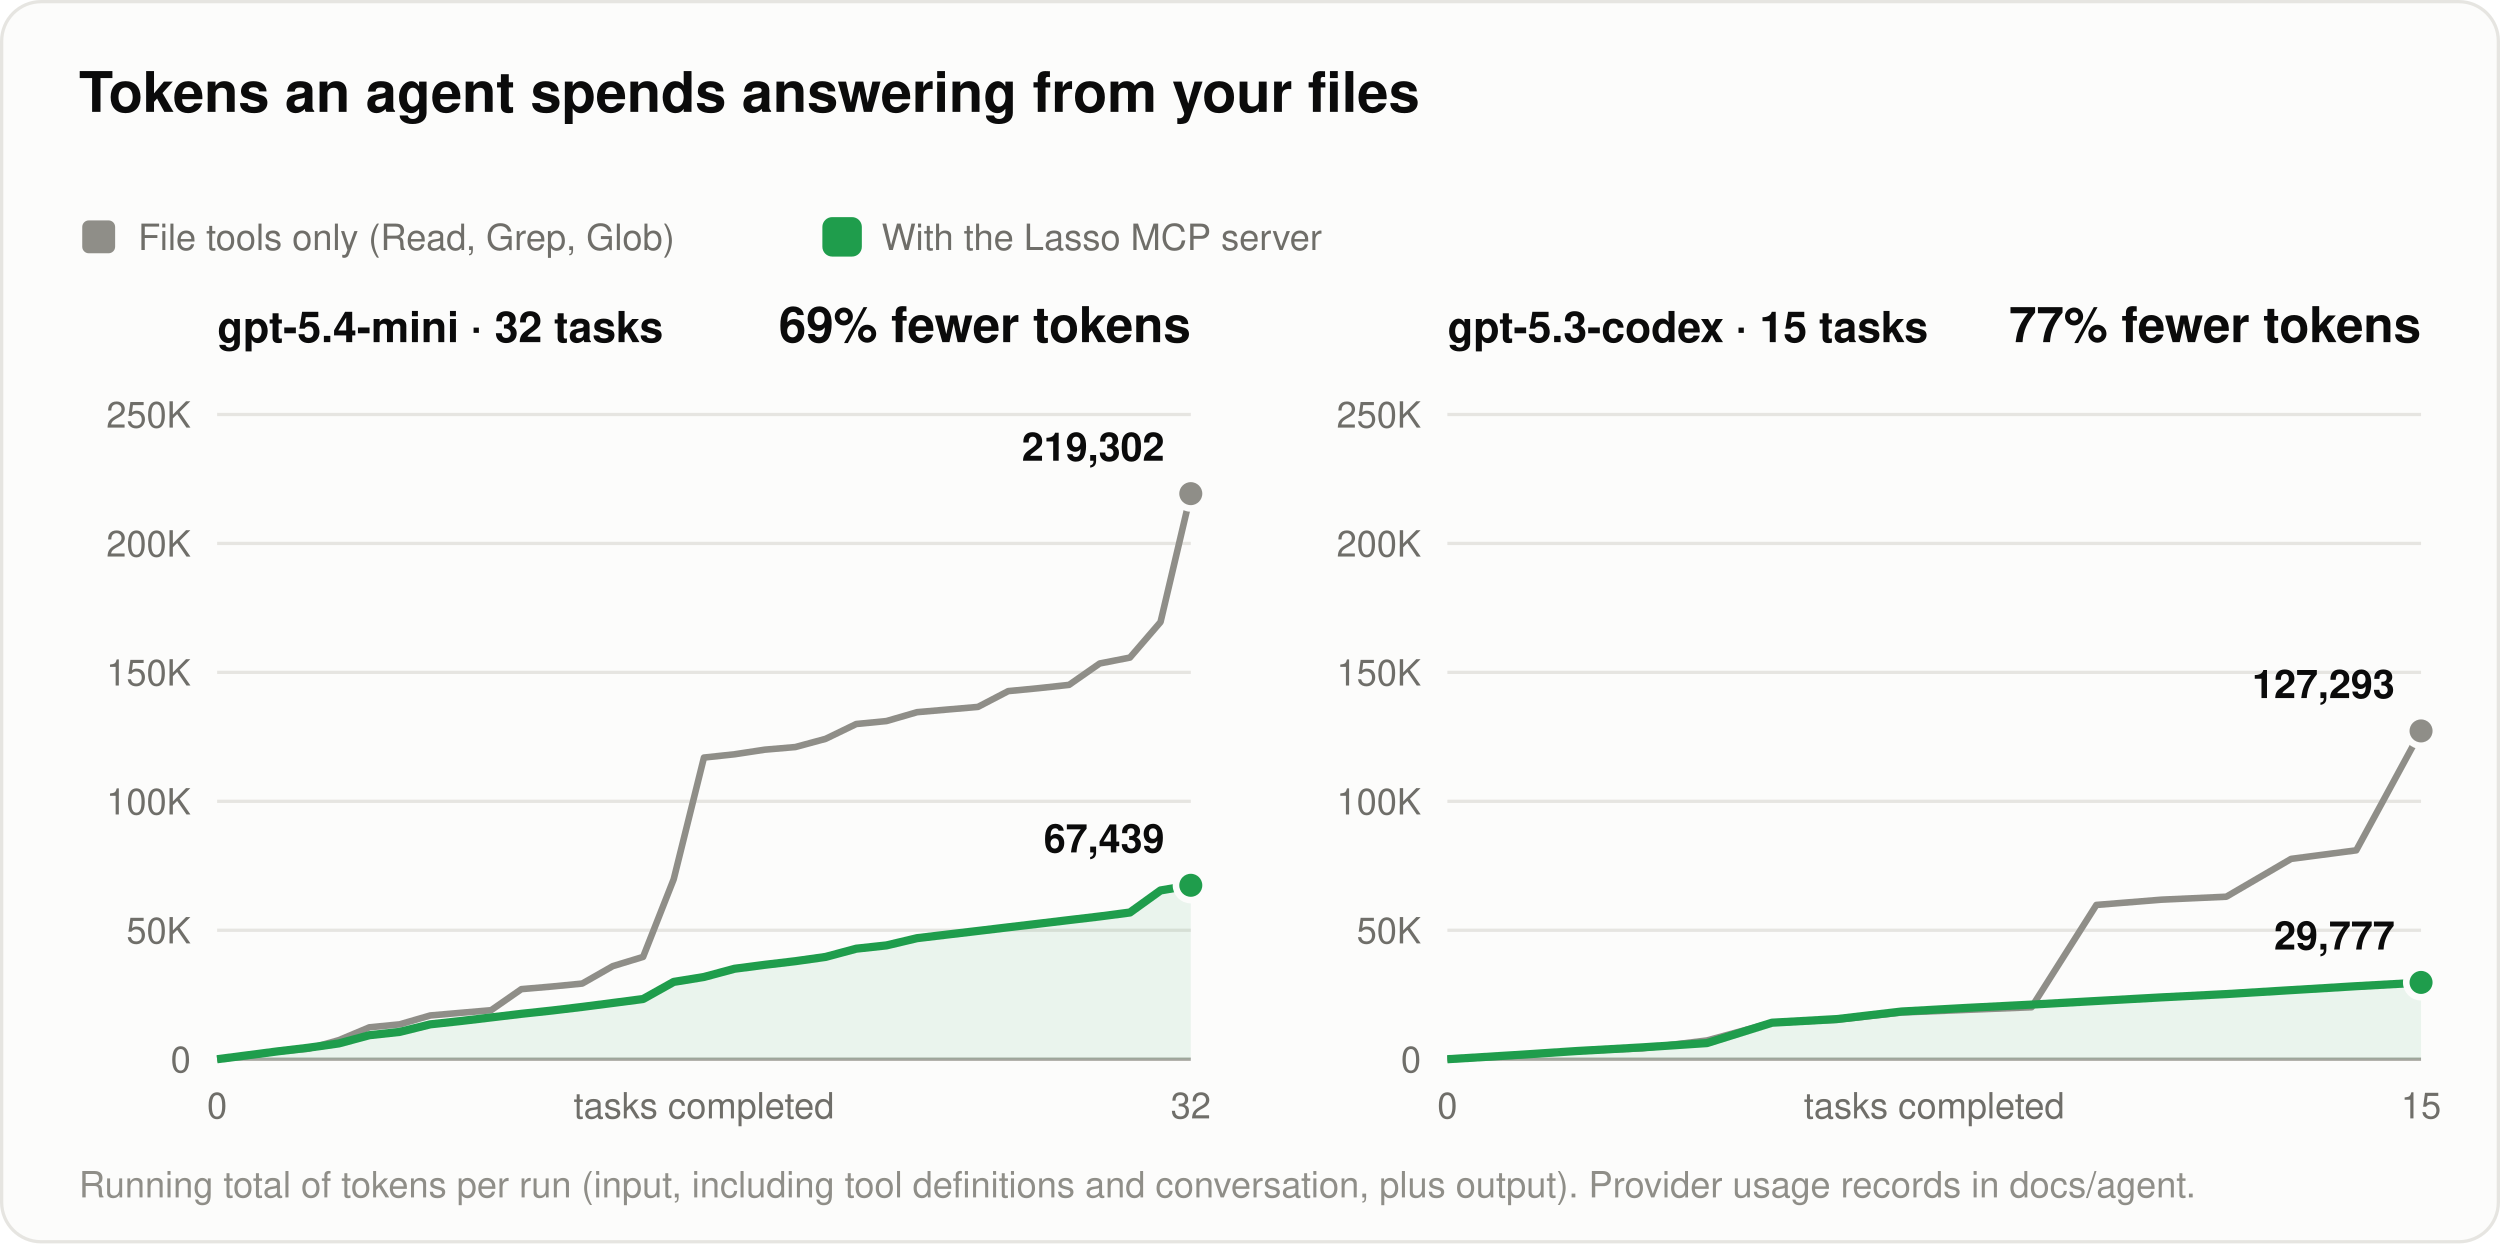
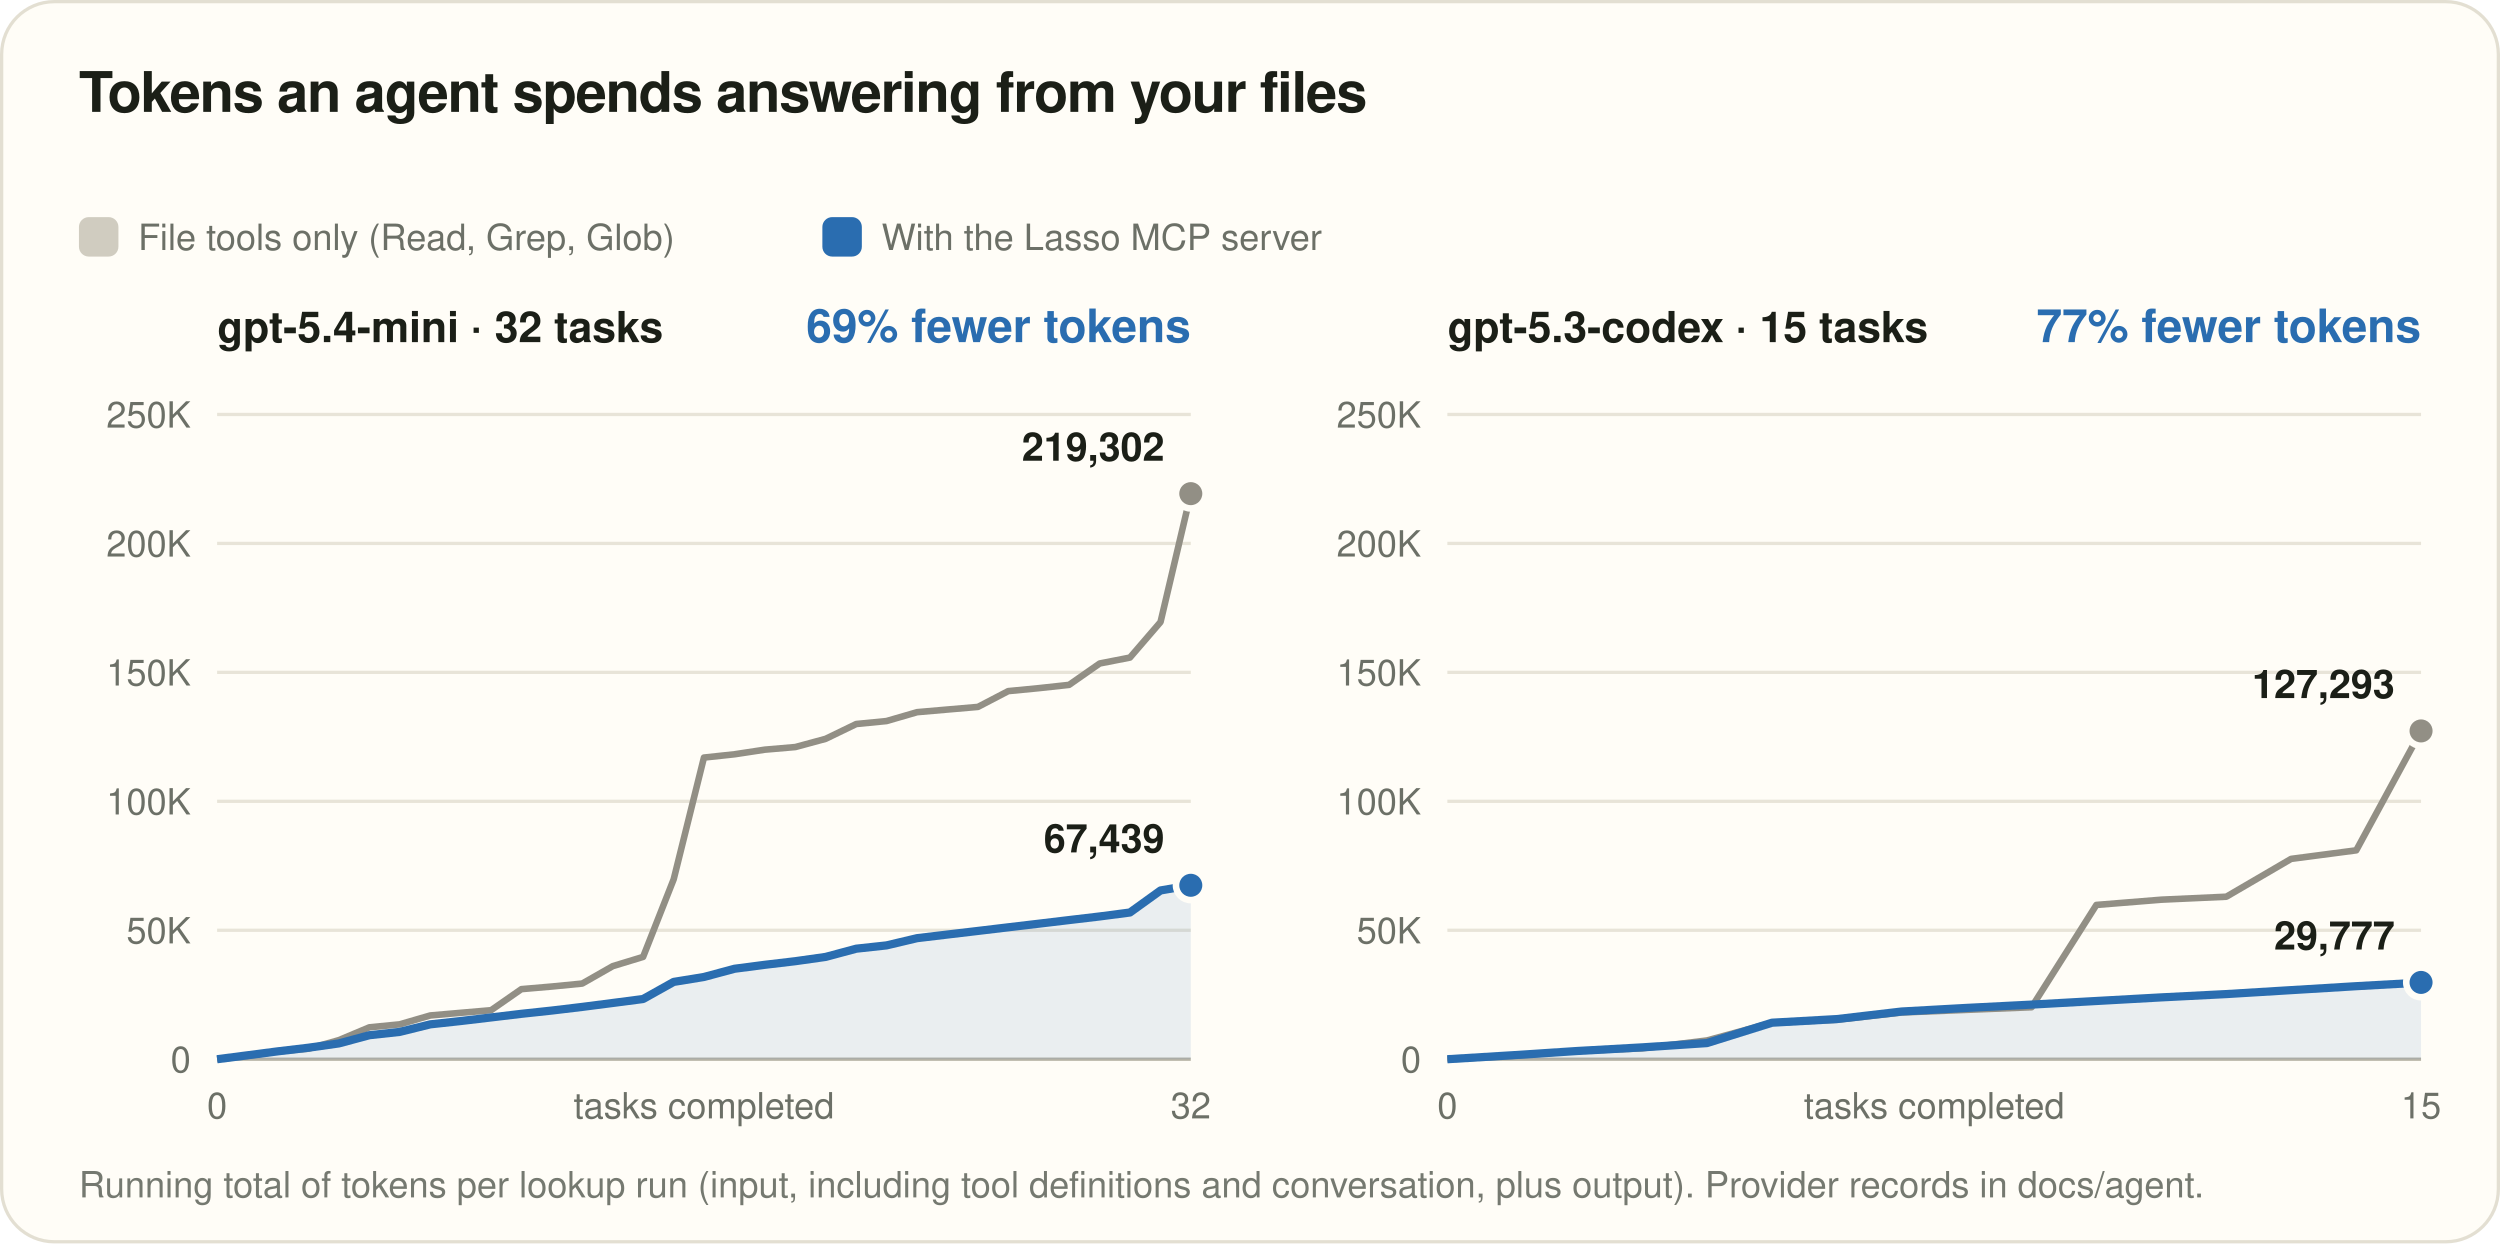
<svg xmlns="http://www.w3.org/2000/svg" width="760" height="378" viewBox="0 0 760 378" role="img" aria-labelledby="t d">
  <style>
-   .surface { fill: #fcfcfb; stroke: #e6e5e1; }
-   .title { fill: #0b0b0b; font: 600 17px system-ui, -apple-system, BlinkMacSystemFont, 'Segoe UI', Helvetica, Arial, sans-serif; }
-   .subtitle { fill: #52514e; font: 13px system-ui, -apple-system, BlinkMacSystemFont, 'Segoe UI', Helvetica, Arial, sans-serif; }
-   .label { fill: #0b0b0b; font: 13px system-ui, -apple-system, BlinkMacSystemFont, 'Segoe UI', Helvetica, Arial, sans-serif; }
-   .strong { fill: #0b0b0b; font: 600 13px system-ui, -apple-system, BlinkMacSystemFont, 'Segoe UI', Helvetica, Arial, sans-serif; }
-   .value { fill: #0b0b0b; font: 600 12px system-ui, -apple-system, BlinkMacSystemFont, 'Segoe UI', Helvetica, Arial, sans-serif; }
-   .tick { fill: #6f6e69; font: 11px system-ui, -apple-system, BlinkMacSystemFont, 'Segoe UI', Helvetica, Arial, sans-serif; }
-   .grid { stroke: #e6e5e1; stroke-width: 1; }
-   .axis { stroke: #a8a7a1; stroke-width: 1; }
-   .reference { stroke: #52514e; stroke-width: 1.5; stroke-dasharray: 4 4; }
-   .series-1 { fill: #1f9d4c; }
-   .series-1-light { fill: #6abd86; }
-   .muted-bar { fill: #c9c8c2; }
-   .hero { fill: #0b0b0b; font: 700 30px system-ui, -apple-system, BlinkMacSystemFont, 'Segoe UI', Helvetica, Arial, sans-serif; letter-spacing: -0.5px; }
-   .hero-label { fill: #52514e; font: 12.5px system-ui, -apple-system, BlinkMacSystemFont, 'Segoe UI', Helvetica, Arial, sans-serif; }
-   .accent { fill: #1f9d4c; }
-   .line-1 { fill: none; stroke: #1f9d4c; stroke-width: 2.5; stroke-linejoin: round; }
-   .line-base { fill: none; stroke: #8f8e88; stroke-width: 2; stroke-linejoin: round; }
-   .dot-1 { fill: #1f9d4c; stroke: #fcfcfb; stroke-width: 2; }
-   .dot-base { fill: #8f8e88; stroke: #fcfcfb; stroke-width: 2; }
-   .area-1 { fill: #1f9d4c; fill-opacity: 0.08; }
-   .callout { fill: #0b0b0b; font: 700 15px system-ui, -apple-system, BlinkMacSystemFont, 'Segoe UI', Helvetica, Arial, sans-serif; }
-   .footnote { fill: #8f8e88; font: 11px system-ui, -apple-system, BlinkMacSystemFont, 'Segoe UI', Helvetica, Arial, sans-serif; }
+   .surface { fill: #fffdf7; stroke: #e3dfd2; }
+   .tile-bg { fill: #f7f5ed; stroke: #e7e3d6; }
+   .title { fill: #1b1f17; font: 600 17px 'Figtree', -apple-system, BlinkMacSystemFont, 'Segoe UI', Helvetica, Arial, sans-serif; letter-spacing: -0.02em; }
+   .subtitle { fill: #5a5e55; font: 13px 'Figtree', -apple-system, BlinkMacSystemFont, 'Segoe UI', Helvetica, Arial, sans-serif; }
+   .label { fill: #1b1f17; font: 13px 'Figtree', -apple-system, BlinkMacSystemFont, 'Segoe UI', Helvetica, Arial, sans-serif; }
+   .strong { fill: #1b1f17; font: 600 13px 'Figtree', -apple-system, BlinkMacSystemFont, 'Segoe UI', Helvetica, Arial, sans-serif; }
+   .value { fill: #1b1f17; font: 600 12px 'Figtree', -apple-system, BlinkMacSystemFont, 'Segoe UI', Helvetica, Arial, sans-serif; }
+   .tick { fill: #6c7067; font: 11px 'Figtree', -apple-system, BlinkMacSystemFont, 'Segoe UI', Helvetica, Arial, sans-serif; }
+   .grid { stroke: #e8e4d8; stroke-width: 1; }
+   .axis { stroke: #b8b4a6; stroke-width: 1; }
+   .reference { stroke: #6c7067; stroke-width: 1.5; stroke-dasharray: 4 4; }
+   .series-1 { fill: #2a6db0; }
+   .series-1-light { fill: #8ec5f4; }
+   .series-sage { fill: #5f7f51; }
+   .muted-bar { fill: #d0ccc0; }
+   .hero { fill: #1b1f17; font: 700 28px 'Figtree', -apple-system, BlinkMacSystemFont, 'Segoe UI', Helvetica, Arial, sans-serif; letter-spacing: -0.03em; }
+   .hero-label { fill: #5a5e55; font: 12px 'Figtree', -apple-system, BlinkMacSystemFont, 'Segoe UI', Helvetica, Arial, sans-serif; }
+   .accent { fill: #2a6db0; }
+   .accent-sage { fill: #5f7f51; }
+   .accent-rope { fill: #a98643; }
+   .accent-terra { fill: #b8563a; }
+   .line-1 { fill: none; stroke: #2a6db0; stroke-width: 2.5; stroke-linejoin: round; }
+   .line-base { fill: none; stroke: #928f85; stroke-width: 2; stroke-linejoin: round; }
+   .dot-1 { fill: #2a6db0; stroke: #fffdf7; stroke-width: 2; }
+   .dot-base { fill: #928f85; stroke: #fffdf7; stroke-width: 2; }
+   .area-1 { fill: #2a6db0; fill-opacity: 0.10; }
+   .callout { fill: #2a6db0; font: 700 14px 'Figtree', -apple-system, BlinkMacSystemFont, 'Segoe UI', Helvetica, Arial, sans-serif; }
+   .footnote { fill: #757970; font: 11px 'Figtree', -apple-system, BlinkMacSystemFont, 'Segoe UI', Helvetica, Arial, sans-serif; }
  @media (prefers-color-scheme: dark) {
-     .surface { fill: #1a1a19; stroke: #333330; }
-     .title, .label, .strong, .value, .hero { fill: #f0efec; }
-     .subtitle, .hero-label { fill: #c3c2b7; }
-     .tick { fill: #9d9c95; }
-     .grid { stroke: #333330; }
-     .axis { stroke: #6f6e69; }
-     .reference { stroke: #c3c2b7; }
-     .series-1, .accent { fill: #28a752; }
-     .series-1-light { fill: #1a6534; }
-     .muted-bar { fill: #5c5b56; }
-     .line-1 { stroke: #28a752; }
-     .line-base { stroke: #7d7c76; }
-     .dot-1 { fill: #28a752; stroke: #1a1a19; }
-     .dot-base { fill: #7d7c76; stroke: #1a1a19; }
-     .area-1 { fill: #28a752; }
-     .callout { fill: #f0efec; }
-     .footnote { fill: #7d7c76; }
+     .surface { fill: #151513; stroke: #2c2c28; }
+     .tile-bg { fill: #1c1c19; stroke: #2d2d29; }
+     .title, .label, .strong, .value, .hero { fill: #f6f4ec; }
+     .subtitle, .hero-label { fill: #a9a79f; }
+     .tick { fill: #8a8880; }
+     .grid { stroke: #282824; }
+     .axis { stroke: #57564f; }
+     .reference { stroke: #99978f; }
+     .series-1, .accent { fill: #8ec5f4; }
+     .series-1-light { fill: #3c658a; }
+     .series-sage, .accent-sage { fill: #91a984; }
+     .accent-rope { fill: #d7bd85; }
+     .accent-terra { fill: #c96749; }
+     .muted-bar { fill: #494842; }
+     .line-1 { stroke: #8ec5f4; }
+     .line-base { stroke: #76746c; }
+     .dot-1 { fill: #8ec5f4; stroke: #151513; }
+     .dot-base { fill: #76746c; stroke: #151513; }
+     .area-1 { fill: #8ec5f4; fill-opacity: 0.12; }
+     .callout { fill: #8ec5f4; }
+     .footnote { fill: #7f7d75; }
  }</style>
-   <rect class="surface" x="0.5" y="0.5" width="759" height="377" rx="12" />
+   <rect class="surface" x="0.5" y="0.5" width="759" height="377" rx="16" />
  <text x="24" y="34" class="title" text-anchor="start">Tokens an agent spends answering from your files</text>
-   <rect class="dot-base" x="24" y="66" width="12" height="12" rx="3" />
+   <rect class="muted-bar" x="24" y="66" width="12" height="12" rx="3" />
  <text x="42" y="76" class="tick" text-anchor="start">File tools only (Read, Grep, Glob)</text>
  <rect class="series-1" x="250" y="66" width="12" height="12" rx="3" />
  <text x="268" y="76" class="tick" text-anchor="start">With the Lasso MCP server</text>
  <line class="axis" x1="66" x2="362" y1="322" y2="322" />
  <text x="58" y="326" class="tick" text-anchor="end">0</text>
  <line class="grid" x1="66" x2="362" y1="282.8" y2="282.8" />
  <text x="58" y="286.8" class="tick" text-anchor="end">50K</text>
  <line class="grid" x1="66" x2="362" y1="243.6" y2="243.6" />
  <text x="58" y="247.6" class="tick" text-anchor="end">100K</text>
  <line class="grid" x1="66" x2="362" y1="204.4" y2="204.4" />
  <text x="58" y="208.4" class="tick" text-anchor="end">150K</text>
  <line class="grid" x1="66" x2="362" y1="165.2" y2="165.2" />
  <text x="58" y="169.2" class="tick" text-anchor="end">200K</text>
  <line class="grid" x1="66" x2="362" y1="126" y2="126" />
  <text x="58" y="130" class="tick" text-anchor="end">250K</text>
  <text x="66" y="104" class="strong" text-anchor="start">gpt-5.4-mini · 32 tasks</text>
  <text x="362" y="104" class="callout" text-anchor="end">69% fewer tokens</text>
  <polygon class="area-1" points="66.0,322.0 75.3,320.8 84.5,319.6 93.8,318.5 103.0,317.2 112.3,314.7 121.5,313.7 130.8,311.4 140.0,310.4 149.3,309.3 158.5,308.2 167.8,307.2 177.0,306.1 186.3,304.9 195.5,303.7 204.8,298.5 214.0,297.0 223.3,294.5 232.5,293.3 241.8,292.2 251.0,290.9 260.3,288.4 269.5,287.4 278.8,285.2 288.0,284.1 297.3,283.0 306.5,281.9 315.8,280.8 325.0,279.7 334.3,278.6 343.5,277.4 352.8,270.7 362.0,269.1 362,322 66,322" />
  <polyline class="line-base" points="66.0,322.0 75.3,321.0 84.5,319.6 93.8,318.8 103.0,316.2 112.3,312.3 121.5,311.4 130.8,308.7 140.0,307.9 149.3,307.1 158.5,300.7 167.8,299.9 177.0,299.0 186.3,293.7 195.5,290.9 204.8,267.3 214.0,230.3 223.3,229.3 232.5,227.9 241.8,227.1 251.0,224.6 260.3,220.1 269.5,219.2 278.8,216.5 288.0,215.7 297.3,214.9 306.5,210.1 315.8,209.2 325.0,208.2 334.3,201.7 343.5,199.9 352.8,189.1 362.0,150.1" />
  <polyline class="line-1" points="66.0,322.0 75.3,320.8 84.5,319.6 93.8,318.5 103.0,317.2 112.3,314.7 121.5,313.7 130.8,311.4 140.0,310.4 149.3,309.3 158.5,308.2 167.8,307.2 177.0,306.1 186.3,304.9 195.5,303.7 204.8,298.5 214.0,297.0 223.3,294.5 232.5,293.3 241.8,292.2 251.0,290.9 260.3,288.4 269.5,287.4 278.8,285.2 288.0,284.1 297.3,283.0 306.5,281.9 315.8,280.8 325.0,279.7 334.3,278.6 343.5,277.4 352.8,270.7 362.0,269.1" />
  <circle class="dot-base" cx="362" cy="150.067" r="4.5" />
  <circle class="dot-1" cx="362" cy="269.128" r="4.5" />
  <text x="354" y="140.067" class="value" text-anchor="end">219,302</text>
  <text x="354" y="259.128" class="value" text-anchor="end">67,439</text>
  <text x="66" y="340" class="tick" text-anchor="middle">0</text>
  <text x="362" y="340" class="tick" text-anchor="middle">32</text>
  <text x="214" y="340" class="tick" text-anchor="middle">tasks completed</text>
  <line class="axis" x1="440" x2="736" y1="322" y2="322" />
  <text x="432" y="326" class="tick" text-anchor="end">0</text>
  <line class="grid" x1="440" x2="736" y1="282.8" y2="282.8" />
  <text x="432" y="286.8" class="tick" text-anchor="end">50K</text>
  <line class="grid" x1="440" x2="736" y1="243.6" y2="243.6" />
  <text x="432" y="247.6" class="tick" text-anchor="end">100K</text>
  <line class="grid" x1="440" x2="736" y1="204.4" y2="204.4" />
  <text x="432" y="208.4" class="tick" text-anchor="end">150K</text>
  <line class="grid" x1="440" x2="736" y1="165.2" y2="165.2" />
  <text x="432" y="169.2" class="tick" text-anchor="end">200K</text>
  <line class="grid" x1="440" x2="736" y1="126" y2="126" />
  <text x="432" y="130" class="tick" text-anchor="end">250K</text>
  <text x="440" y="104" class="strong" text-anchor="start">gpt-5.3-codex · 15 tasks</text>
  <text x="736" y="104" class="callout" text-anchor="end">77% fewer tokens</text>
  <polygon class="area-1" points="440.0,322.0 459.7,320.8 479.5,319.5 499.2,318.4 518.9,317.1 538.7,310.9 558.4,309.8 578.1,307.5 597.9,306.4 617.6,305.4 637.3,304.3 657.1,303.2 676.8,302.2 696.5,301.0 716.3,299.8 736.0,298.7 736,322 440,322" />
  <polyline class="line-base" points="440.0,322.0 459.7,321.0 479.5,319.5 499.2,318.7 518.9,316.3 538.7,310.9 558.4,310.0 578.1,307.8 597.9,307.0 617.6,306.2 637.3,275.1 657.1,273.5 676.8,272.6 696.5,261.1 716.3,258.5 736.0,222.2" />
  <polyline class="line-1" points="440.0,322.0 459.7,320.8 479.5,319.5 499.2,318.4 518.9,317.1 538.7,310.9 558.4,309.8 578.1,307.5 597.9,306.4 617.6,305.4 637.3,304.3 657.1,303.2 676.8,302.2 696.5,301.0 716.3,299.8 736.0,298.7" />
  <circle class="dot-base" cx="736" cy="222.202" r="4.5" />
  <circle class="dot-1" cx="736" cy="298.655" r="4.5" />
  <text x="728" y="212.202" class="value" text-anchor="end">127,293</text>
  <text x="728" y="288.655" class="value" text-anchor="end">29,777</text>
  <text x="440" y="340" class="tick" text-anchor="middle">0</text>
  <text x="736" y="340" class="tick" text-anchor="middle">15</text>
  <text x="588" y="340" class="tick" text-anchor="middle">tasks completed</text>
-   <text x="24" y="364" class="footnote" text-anchor="start">Running total of tokens per run (input, including tool definitions and conversation, plus output). Provider usage records in docs/agent.</text>
+   <text x="24" y="364" class="footnote" text-anchor="start">Running total of tokens per lookup run (input, including tool definitions and conversation, plus output). Provider records in docs/agent.</text>
</svg>
